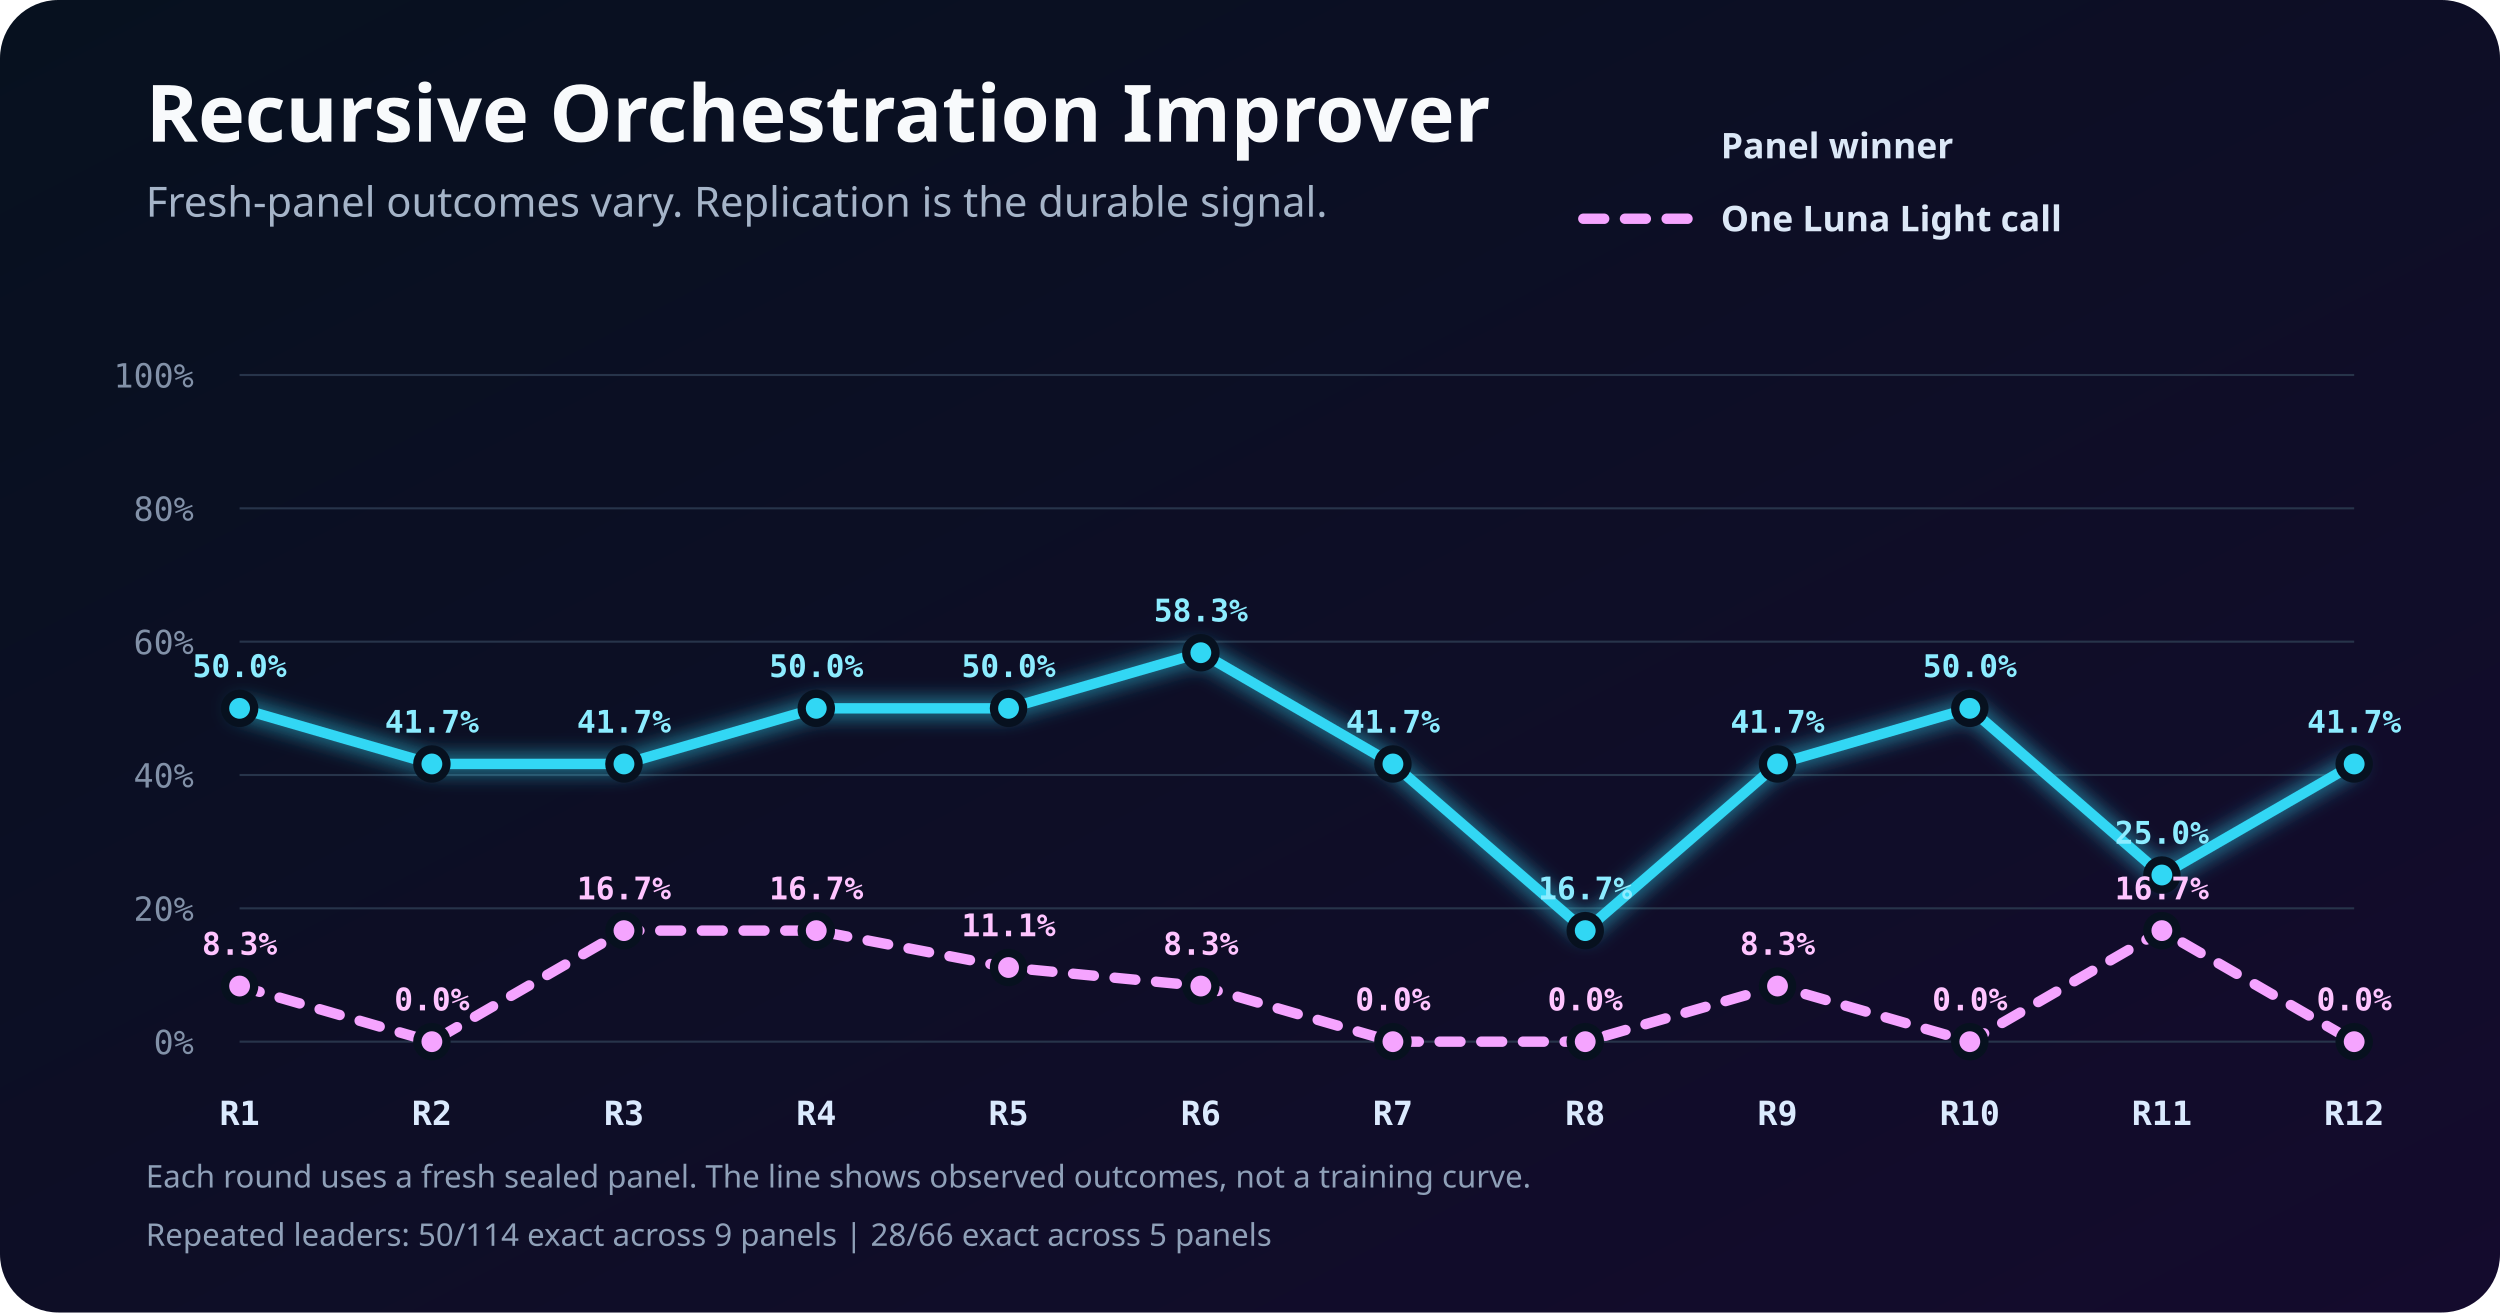
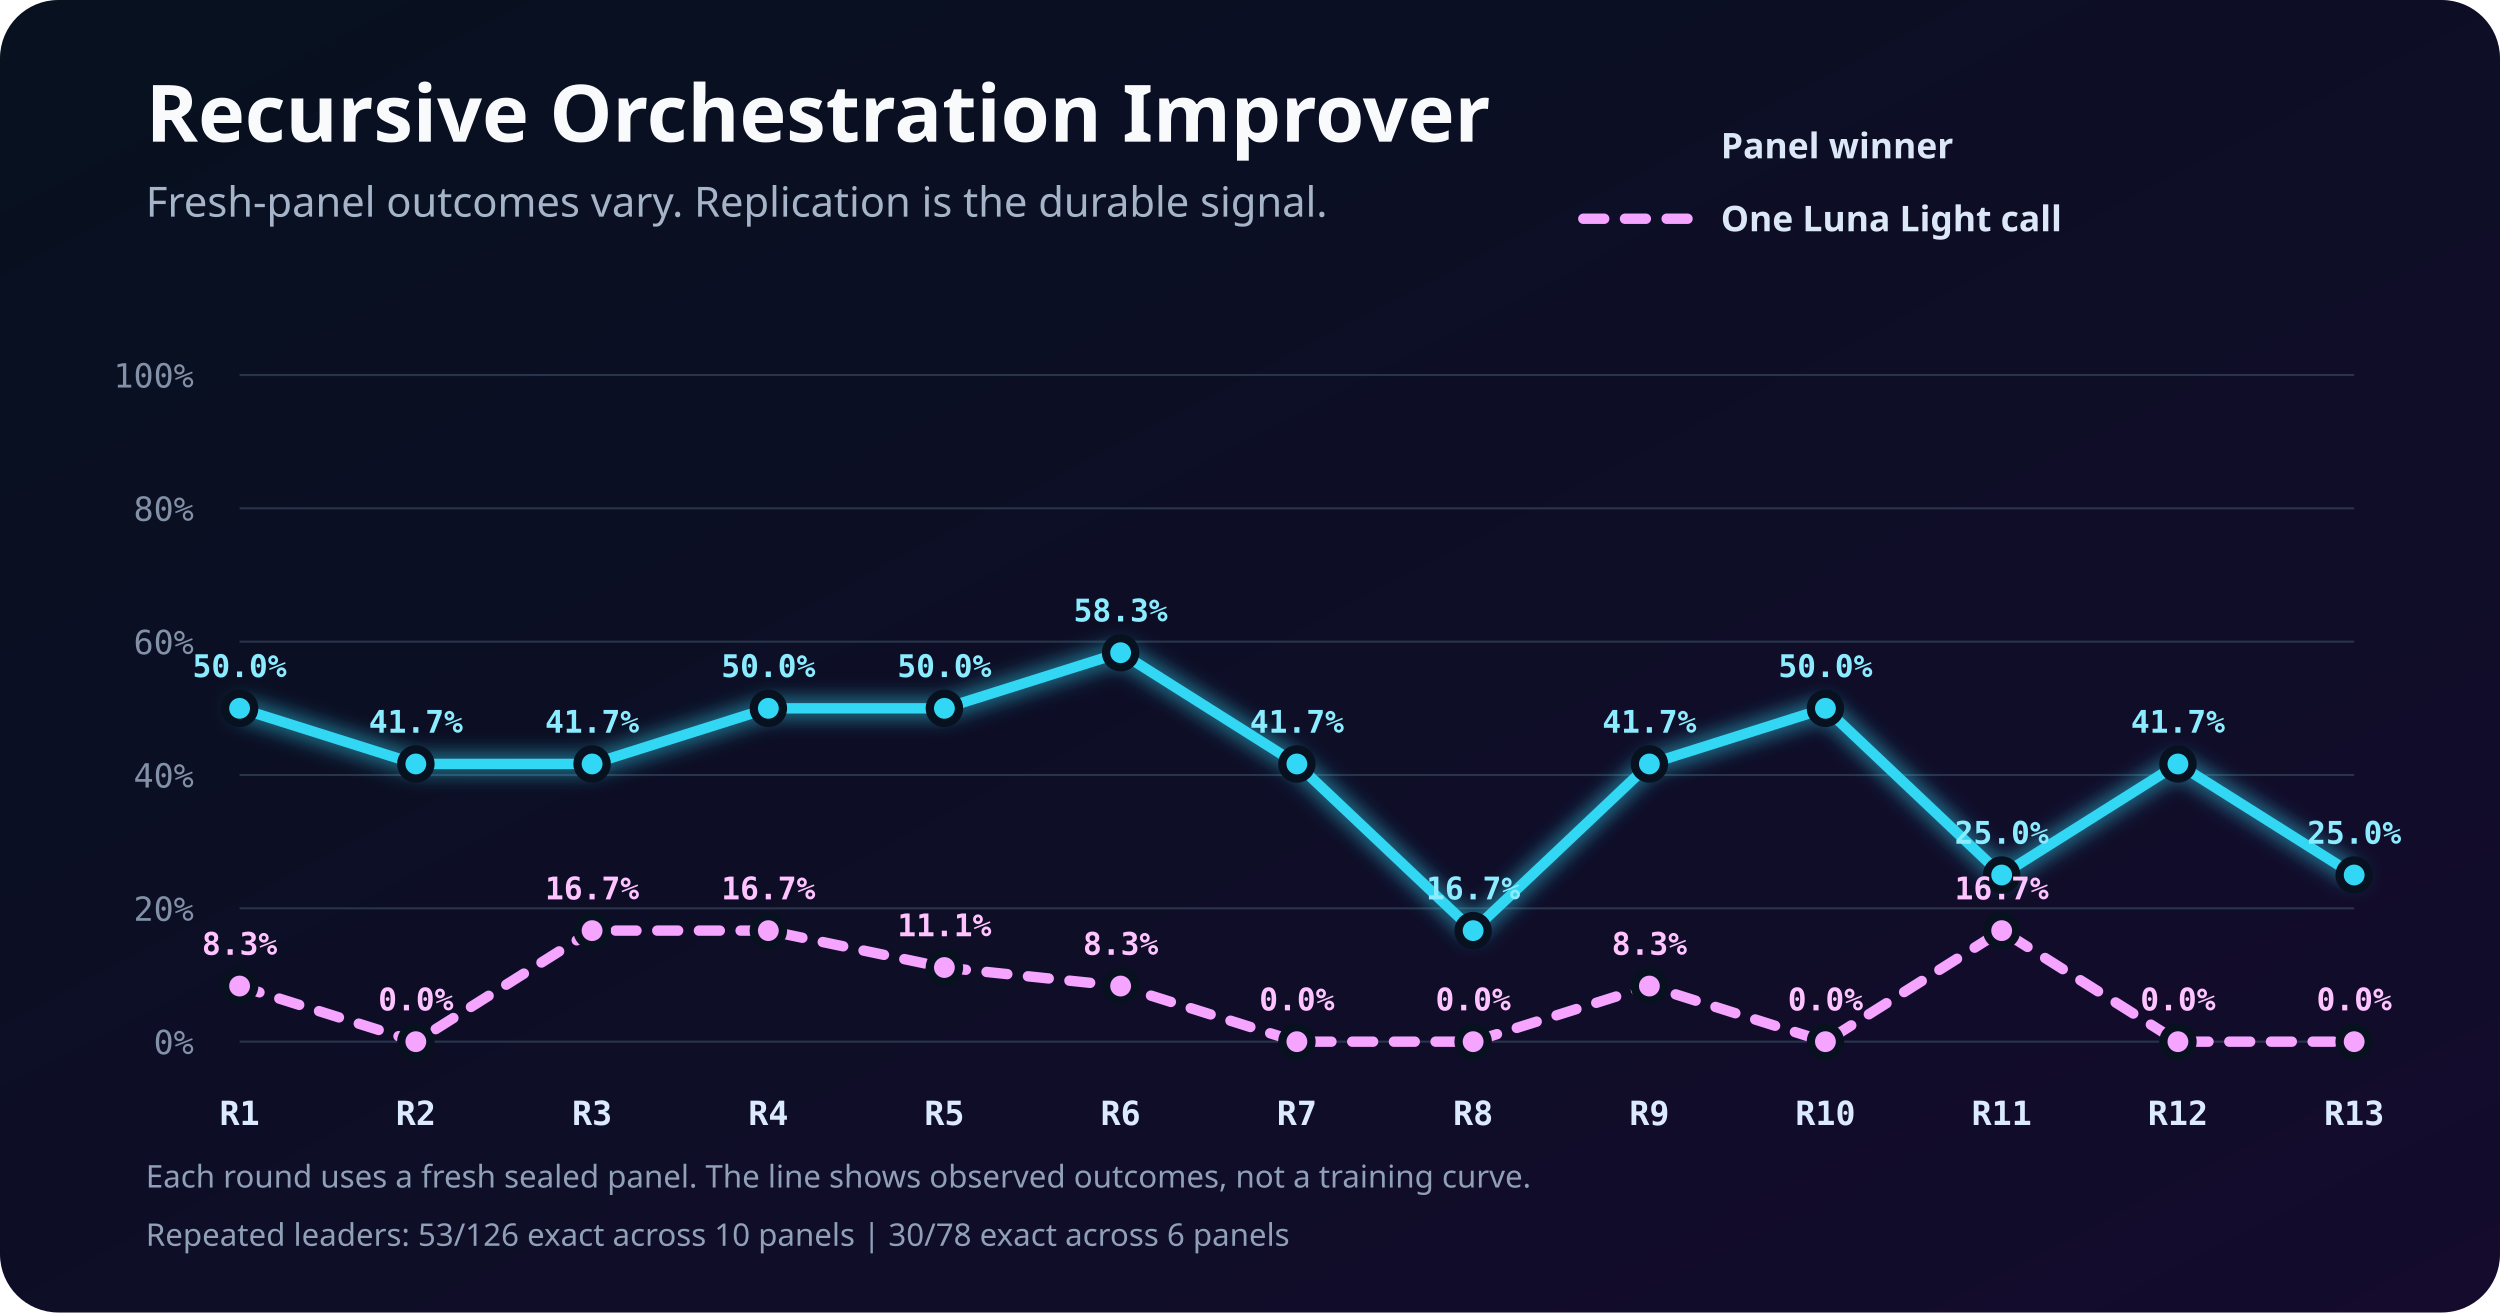
<svg xmlns="http://www.w3.org/2000/svg" width="1200" height="630" viewBox="0 0 1200 630" role="img" aria-labelledby="title desc">
  <defs>
    <linearGradient id="bg" x1="0" y1="0" x2="1" y2="1">
      <stop stop-color="#07111f" />
      <stop offset="1" stop-color="#140b2d" />
    </linearGradient>
    <filter id="glow">
      <feGaussianBlur stdDeviation="5" result="b" />
      <feMerge>
        <feMergeNode in="b" />
        <feMergeNode in="SourceGraphic" />
      </feMerge>
    </filter>
  </defs>
  <style>
  .title{font:700 38px ui-sans-serif,system-ui;fill:#f8fafc} .subtitle{font:500 20px ui-sans-serif,system-ui;fill:#a5b4c8}
  .grid{stroke:#27344a;stroke-width:1} .axis{font:500 16px ui-monospace,SFMono-Regular,monospace;fill:#8291a8} .strong{fill:#dbeafe;font-weight:700}
  .line{fill:none;stroke-width:5;stroke-linejoin:round;stroke-linecap:round} .line.winner{stroke:#31d7f4;filter:url(#glow)} .line.direct{stroke:#f5a4ff;stroke-dasharray:10 10}
  .dot{stroke:#07111f;stroke-width:4} .dot.winner{fill:#31d7f4} .dot.direct{fill:#f5a4ff}
  .value{font:700 15px ui-monospace,SFMono-Regular,monospace} .value.winner{fill:#8cecff} .value.direct{fill:#ffc4ff}
  .legend{font:600 17px ui-sans-serif,system-ui;fill:#dce8f7} .note{font:500 15px ui-sans-serif,system-ui;fill:#8fa0b8}
</style>
  <rect width="1200" height="630" rx="28" fill="url(#bg)" />
  <text x="70" y="68" class="title">Recursive Orchestration Improver</text>
  <text x="70" y="104" class="subtitle">Fresh-panel outcomes vary. Replication is the durable signal.</text>
  <line x1="760" y1="70" x2="810" y2="70" class="line winner" />
  <text x="826" y="76" class="legend">Panel winner</text>
  <line x1="760" y1="105" x2="810" y2="105" class="line direct" />
  <text x="826" y="111" class="legend">One Luna Light call</text>
  <line x1="115" y1="500.0" x2="1130" y2="500.0" class="grid" />
  <text x="93" y="506.0" text-anchor="end" class="axis">0%</text>
  <line x1="115" y1="436.0" x2="1130" y2="436.0" class="grid" />
  <text x="93" y="442.0" text-anchor="end" class="axis">20%</text>
  <line x1="115" y1="372.0" x2="1130" y2="372.0" class="grid" />
  <text x="93" y="378.0" text-anchor="end" class="axis">40%</text>
  <line x1="115" y1="308.0" x2="1130" y2="308.0" class="grid" />
  <text x="93" y="314.0" text-anchor="end" class="axis">60%</text>
  <line x1="115" y1="244.0" x2="1130" y2="244.0" class="grid" />
  <text x="93" y="250.0" text-anchor="end" class="axis">80%</text>
  <line x1="115" y1="180.0" x2="1130" y2="180.0" class="grid" />
  <text x="93" y="186.0" text-anchor="end" class="axis">100%</text>
-   <polyline points="115.0,340.0 207.3,366.7 299.5,366.7 391.8,340.0 484.1,340.0 576.4,313.3 668.6,366.7 760.9,446.7 853.2,366.7 945.5,340.0 1037.7,420.0 1130.0,366.7" class="line winner" />
-   <polyline points="115.0,473.3 207.3,500.0 299.5,446.7 391.8,446.7 484.1,464.4 576.4,473.3 668.6,500.0 760.9,500.0 853.2,473.3 945.5,500.0 1037.7,446.7 1130.0,500.0" class="line direct" />
+   <polyline points="115.0,340.0 199.6,366.7 284.2,366.7 368.8,340.0 453.3,340.0 537.9,313.3 622.5,366.7 707.1,446.7 791.7,366.7 876.2,340.0 960.8,420.0 1045.4,366.7 1130.0,420.0" class="line winner" />
+   <polyline points="115.0,473.3 199.6,500.0 284.2,446.7 368.8,446.7 453.3,464.4 537.9,473.3 622.5,500.0 707.1,500.0 791.7,473.3 876.2,500.0 960.8,446.7 1045.4,500.0 1130.0,500.0" class="line direct" />
  <circle cx="115.0" cy="340.0" r="7" class="dot winner" />
  <text x="115.0" y="325.0" text-anchor="middle" class="value winner">50.0%</text>
  <circle cx="115.0" cy="473.3" r="7" class="dot direct" />
  <text x="115.0" y="458.3" text-anchor="middle" class="value direct">8.3%</text>
-   <circle cx="207.3" cy="366.7" r="7" class="dot winner" />
-   <text x="207.3" y="351.7" text-anchor="middle" class="value winner">41.7%</text>
-   <circle cx="207.3" cy="500.0" r="7" class="dot direct" />
-   <text x="207.3" y="485.0" text-anchor="middle" class="value direct">0.0%</text>
-   <circle cx="299.5" cy="366.7" r="7" class="dot winner" />
-   <text x="299.5" y="351.7" text-anchor="middle" class="value winner">41.7%</text>
-   <circle cx="299.5" cy="446.7" r="7" class="dot direct" />
-   <text x="299.5" y="431.7" text-anchor="middle" class="value direct">16.7%</text>
-   <circle cx="391.8" cy="340.0" r="7" class="dot winner" />
-   <text x="391.8" y="325.0" text-anchor="middle" class="value winner">50.0%</text>
-   <circle cx="391.8" cy="446.7" r="7" class="dot direct" />
-   <text x="391.8" y="431.7" text-anchor="middle" class="value direct">16.7%</text>
-   <circle cx="484.1" cy="340.0" r="7" class="dot winner" />
-   <text x="484.1" y="325.0" text-anchor="middle" class="value winner">50.0%</text>
-   <circle cx="484.1" cy="464.4" r="7" class="dot direct" />
-   <text x="484.1" y="449.4" text-anchor="middle" class="value direct">11.1%</text>
-   <circle cx="576.4" cy="313.3" r="7" class="dot winner" />
-   <text x="576.4" y="298.3" text-anchor="middle" class="value winner">58.3%</text>
-   <circle cx="576.4" cy="473.3" r="7" class="dot direct" />
-   <text x="576.4" y="458.3" text-anchor="middle" class="value direct">8.3%</text>
-   <circle cx="668.6" cy="366.7" r="7" class="dot winner" />
-   <text x="668.6" y="351.7" text-anchor="middle" class="value winner">41.7%</text>
-   <circle cx="668.6" cy="500.0" r="7" class="dot direct" />
-   <text x="668.6" y="485.0" text-anchor="middle" class="value direct">0.0%</text>
-   <circle cx="760.9" cy="446.7" r="7" class="dot winner" />
-   <text x="760.9" y="431.7" text-anchor="middle" class="value winner">16.7%</text>
-   <circle cx="760.9" cy="500.0" r="7" class="dot direct" />
-   <text x="760.9" y="485.0" text-anchor="middle" class="value direct">0.0%</text>
-   <circle cx="853.2" cy="366.7" r="7" class="dot winner" />
-   <text x="853.2" y="351.7" text-anchor="middle" class="value winner">41.7%</text>
-   <circle cx="853.2" cy="473.3" r="7" class="dot direct" />
-   <text x="853.2" y="458.3" text-anchor="middle" class="value direct">8.3%</text>
-   <circle cx="945.5" cy="340.0" r="7" class="dot winner" />
-   <text x="945.5" y="325.0" text-anchor="middle" class="value winner">50.0%</text>
-   <circle cx="945.5" cy="500.0" r="7" class="dot direct" />
-   <text x="945.5" y="485.0" text-anchor="middle" class="value direct">0.0%</text>
-   <circle cx="1037.7" cy="420.0" r="7" class="dot winner" />
-   <text x="1037.7" y="405.0" text-anchor="middle" class="value winner">25.0%</text>
-   <circle cx="1037.7" cy="446.7" r="7" class="dot direct" />
-   <text x="1037.7" y="431.7" text-anchor="middle" class="value direct">16.7%</text>
-   <circle cx="1130.0" cy="366.7" r="7" class="dot winner" />
-   <text x="1130.0" y="351.7" text-anchor="middle" class="value winner">41.7%</text>
+   <circle cx="199.6" cy="366.7" r="7" class="dot winner" />
+   <text x="199.6" y="351.7" text-anchor="middle" class="value winner">41.7%</text>
+   <circle cx="199.6" cy="500.0" r="7" class="dot direct" />
+   <text x="199.6" y="485.0" text-anchor="middle" class="value direct">0.0%</text>
+   <circle cx="284.2" cy="366.7" r="7" class="dot winner" />
+   <text x="284.2" y="351.7" text-anchor="middle" class="value winner">41.7%</text>
+   <circle cx="284.2" cy="446.7" r="7" class="dot direct" />
+   <text x="284.2" y="431.7" text-anchor="middle" class="value direct">16.7%</text>
+   <circle cx="368.8" cy="340.0" r="7" class="dot winner" />
+   <text x="368.8" y="325.0" text-anchor="middle" class="value winner">50.0%</text>
+   <circle cx="368.8" cy="446.7" r="7" class="dot direct" />
+   <text x="368.8" y="431.7" text-anchor="middle" class="value direct">16.7%</text>
+   <circle cx="453.3" cy="340.0" r="7" class="dot winner" />
+   <text x="453.3" y="325.0" text-anchor="middle" class="value winner">50.0%</text>
+   <circle cx="453.3" cy="464.4" r="7" class="dot direct" />
+   <text x="453.3" y="449.4" text-anchor="middle" class="value direct">11.1%</text>
+   <circle cx="537.9" cy="313.3" r="7" class="dot winner" />
+   <text x="537.9" y="298.3" text-anchor="middle" class="value winner">58.3%</text>
+   <circle cx="537.9" cy="473.3" r="7" class="dot direct" />
+   <text x="537.9" y="458.3" text-anchor="middle" class="value direct">8.3%</text>
+   <circle cx="622.5" cy="366.7" r="7" class="dot winner" />
+   <text x="622.5" y="351.7" text-anchor="middle" class="value winner">41.7%</text>
+   <circle cx="622.5" cy="500.0" r="7" class="dot direct" />
+   <text x="622.5" y="485.0" text-anchor="middle" class="value direct">0.0%</text>
+   <circle cx="707.1" cy="446.7" r="7" class="dot winner" />
+   <text x="707.1" y="431.7" text-anchor="middle" class="value winner">16.7%</text>
+   <circle cx="707.1" cy="500.0" r="7" class="dot direct" />
+   <text x="707.1" y="485.0" text-anchor="middle" class="value direct">0.0%</text>
+   <circle cx="791.7" cy="366.7" r="7" class="dot winner" />
+   <text x="791.7" y="351.7" text-anchor="middle" class="value winner">41.7%</text>
+   <circle cx="791.7" cy="473.3" r="7" class="dot direct" />
+   <text x="791.7" y="458.3" text-anchor="middle" class="value direct">8.3%</text>
+   <circle cx="876.2" cy="340.0" r="7" class="dot winner" />
+   <text x="876.2" y="325.0" text-anchor="middle" class="value winner">50.0%</text>
+   <circle cx="876.2" cy="500.0" r="7" class="dot direct" />
+   <text x="876.2" y="485.0" text-anchor="middle" class="value direct">0.0%</text>
+   <circle cx="960.8" cy="420.0" r="7" class="dot winner" />
+   <text x="960.8" y="405.0" text-anchor="middle" class="value winner">25.0%</text>
+   <circle cx="960.8" cy="446.7" r="7" class="dot direct" />
+   <text x="960.8" y="431.7" text-anchor="middle" class="value direct">16.7%</text>
+   <circle cx="1045.4" cy="366.7" r="7" class="dot winner" />
+   <text x="1045.4" y="351.7" text-anchor="middle" class="value winner">41.7%</text>
+   <circle cx="1045.4" cy="500.0" r="7" class="dot direct" />
+   <text x="1045.4" y="485.0" text-anchor="middle" class="value direct">0.0%</text>
+   <circle cx="1130.0" cy="420.0" r="7" class="dot winner" />
+   <text x="1130.0" y="405.0" text-anchor="middle" class="value winner">25.0%</text>
  <circle cx="1130.0" cy="500.0" r="7" class="dot direct" />
  <text x="1130.0" y="485.0" text-anchor="middle" class="value direct">0.0%</text>
  <text x="115.0" y="540" text-anchor="middle" class="axis strong">R1</text>
-   <text x="207.3" y="540" text-anchor="middle" class="axis strong">R2</text>
-   <text x="299.5" y="540" text-anchor="middle" class="axis strong">R3</text>
-   <text x="391.8" y="540" text-anchor="middle" class="axis strong">R4</text>
-   <text x="484.1" y="540" text-anchor="middle" class="axis strong">R5</text>
-   <text x="576.4" y="540" text-anchor="middle" class="axis strong">R6</text>
-   <text x="668.6" y="540" text-anchor="middle" class="axis strong">R7</text>
-   <text x="760.9" y="540" text-anchor="middle" class="axis strong">R8</text>
-   <text x="853.2" y="540" text-anchor="middle" class="axis strong">R9</text>
-   <text x="945.5" y="540" text-anchor="middle" class="axis strong">R10</text>
-   <text x="1037.7" y="540" text-anchor="middle" class="axis strong">R11</text>
-   <text x="1130.0" y="540" text-anchor="middle" class="axis strong">R12</text>
+   <text x="199.6" y="540" text-anchor="middle" class="axis strong">R2</text>
+   <text x="284.2" y="540" text-anchor="middle" class="axis strong">R3</text>
+   <text x="368.8" y="540" text-anchor="middle" class="axis strong">R4</text>
+   <text x="453.3" y="540" text-anchor="middle" class="axis strong">R5</text>
+   <text x="537.9" y="540" text-anchor="middle" class="axis strong">R6</text>
+   <text x="622.5" y="540" text-anchor="middle" class="axis strong">R7</text>
+   <text x="707.1" y="540" text-anchor="middle" class="axis strong">R8</text>
+   <text x="791.7" y="540" text-anchor="middle" class="axis strong">R9</text>
+   <text x="876.2" y="540" text-anchor="middle" class="axis strong">R10</text>
+   <text x="960.8" y="540" text-anchor="middle" class="axis strong">R11</text>
+   <text x="1045.4" y="540" text-anchor="middle" class="axis strong">R12</text>
+   <text x="1130.0" y="540" text-anchor="middle" class="axis strong">R13</text>
  <text x="70" y="570" class="note">Each round uses a fresh sealed panel. The line shows observed outcomes, not a training curve.</text>
-   <text x="70" y="598" class="note">Repeated leaders: 50/114 exact across 9 panels | 28/66 exact across 5 panels</text>
+   <text x="70" y="598" class="note">Repeated leaders: 53/126 exact across 10 panels | 30/78 exact across 6 panels</text>
</svg>
